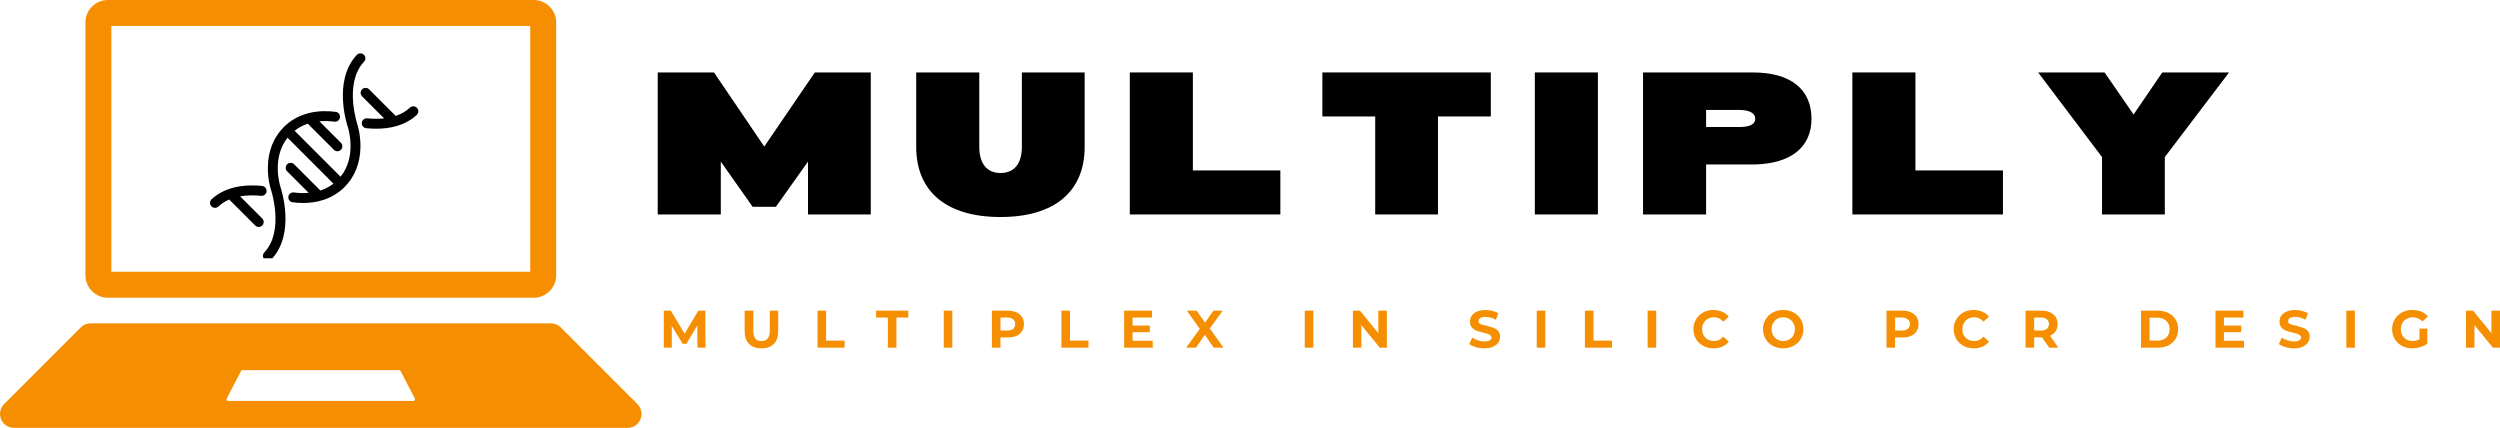
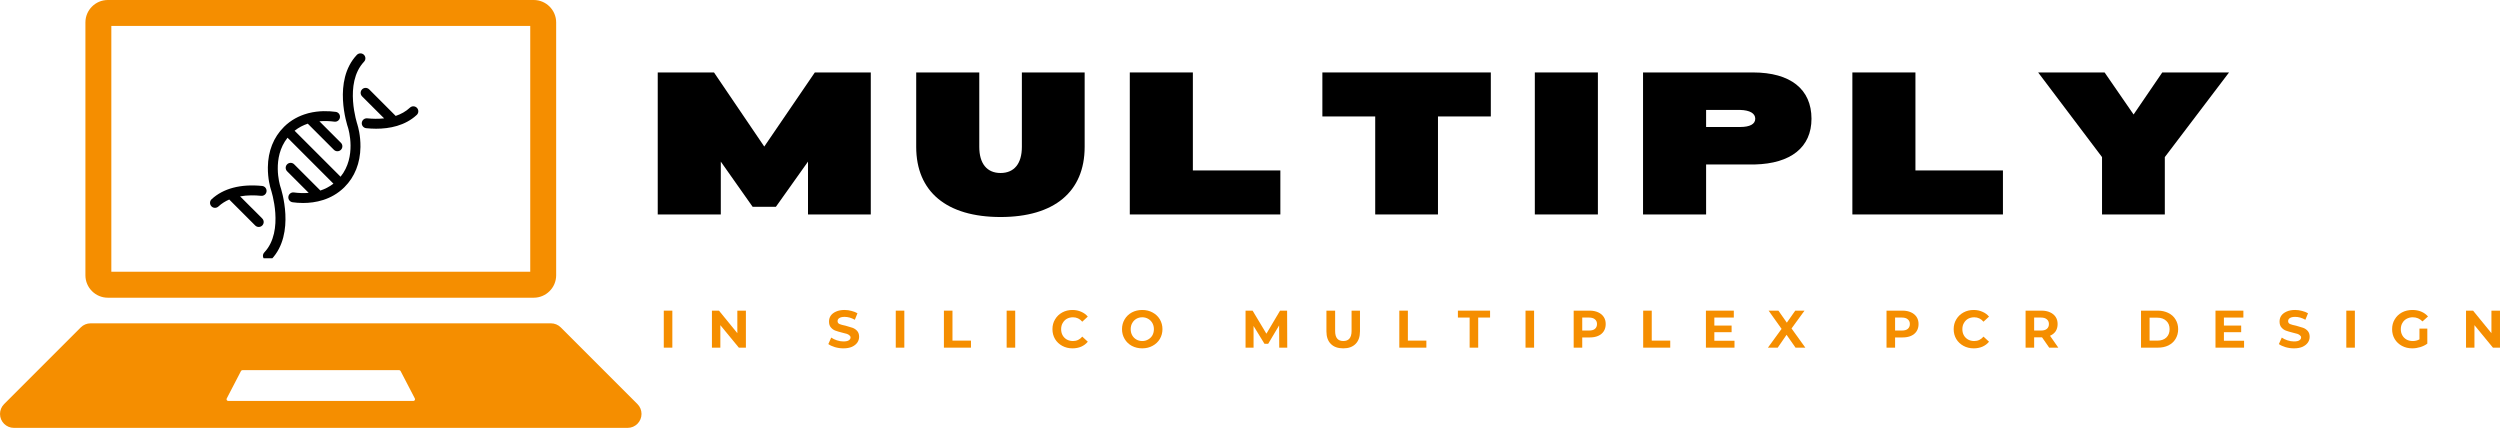
<svg xmlns="http://www.w3.org/2000/svg" width="377.219" zoomAndPan="magnify" viewBox="0 0 282.914 48.422" height="64.562" preserveAspectRatio="xMidYMid" version="1.0" id="svg124">
  <defs id="defs5">
-     <clipPath id="c89c80bd7d">
+     <clipPath id="f4d5a15712">
      <path d="m 41.973,186.664 h 72.598 v 11.977 H 41.973 Z m 0,0" clip-rule="nonzero" id="path1" />
    </clipPath>
-     <clipPath id="a32930632e">
+     <clipPath id="be00bd2067">
      <path d="m 51,150.203 h 54 V 184 H 51 Z m 0,0" clip-rule="nonzero" id="path2" />
    </clipPath>
-     <clipPath id="cd2d83b21b">
+     <clipPath id="5b0c4b5663">
      <path d="m 82,160 h 7.652 v 5 H 82 Z m 0,0" clip-rule="nonzero" id="path3" />
    </clipPath>
-     <clipPath id="b1b29c9195">
+     <clipPath id="4c7c57cb71">
      <path d="m 71,156.199 h 13 v 23.25 H 71 Z m 0,0" clip-rule="nonzero" id="path4" />
    </clipPath>
-     <clipPath id="c50e8c63f3">
+     <clipPath id="2cef3c2910">
      <path d="M 65.652,171 H 73 v 5 h -7.348 z m 0,0" clip-rule="nonzero" id="path5" />
    </clipPath>
  </defs>
-   <g clip-path="url(#c89c80bd7d)" id="g6" transform="translate(-41.97266,-150.2188)">
+   <g clip-path="url(#f4d5a15712)" id="g6" transform="translate(-41.97266,-150.2188)">
    <path fill="#f58e00" d="M 88.746,195.594 H 67.801 c -0.145,0 -0.238,-0.152 -0.172,-0.281 l 1.613,-3.105 c 0.031,-0.062 0.098,-0.102 0.168,-0.102 h 17.723 c 0.074,0 0.141,0.039 0.172,0.102 l 1.613,3.105 c 0.066,0.129 -0.027,0.281 -0.172,0.281 z m 25.363,0.352 -8.676,-8.676 c -0.297,-0.297 -0.695,-0.461 -1.117,-0.461 H 52.23 c -0.422,0 -0.824,0.164 -1.117,0.461 l -8.676,8.676 c -0.297,0.297 -0.465,0.699 -0.465,1.117 0,0.871 0.707,1.578 1.582,1.578 h 69.438 c 0.871,0 1.578,-0.707 1.578,-1.578 0,-0.418 -0.164,-0.82 -0.461,-1.117" fill-opacity="1" fill-rule="nonzero" id="path6" />
  </g>
-   <g clip-path="url(#a32930632e)" id="g7" transform="translate(-41.97266,-150.2188)">
+   <g clip-path="url(#be00bd2067)" id="g7" transform="translate(-41.97266,-150.2188)">
    <path fill="#f58e00" d="M 102.375,150.219 H 54.172 c -1.395,0 -2.535,1.141 -2.535,2.535 V 181.375 c 0,1.395 1.141,2.535 2.535,2.535 H 102.375 c 1.395,0 2.535,-1.141 2.535,-2.535 v -28.621 c 0,-1.395 -1.141,-2.535 -2.535,-2.535 z m -0.398,2.934 v 27.82 H 54.57 v -27.82 h 47.406" fill-opacity="1" fill-rule="nonzero" id="path7" />
  </g>
-   <g clip-path="url(#cd2d83b21b)" id="g8" transform="translate(-41.97266,-150.2188)">
+   <g clip-path="url(#5b0c4b5663)" id="g8" transform="translate(-41.97266,-150.2188)">
    <path fill="#000000" d="m 89.16,162.43 c -0.211,-0.227 -0.566,-0.242 -0.793,-0.031 -0.477,0.445 -1.031,0.742 -1.617,0.938 l -3.004,-3.008 c -0.223,-0.219 -0.578,-0.219 -0.797,0 -0.219,0.223 -0.219,0.574 0,0.797 l 2.492,2.488 c -0.676,0.074 -1.34,0.055 -1.914,-0.004 -0.309,-0.027 -0.582,0.195 -0.613,0.504 -0.031,0.309 0.195,0.582 0.504,0.613 0.348,0.035 0.723,0.059 1.113,0.059 1.516,0 3.277,-0.332 4.602,-1.562 0.227,-0.211 0.238,-0.566 0.027,-0.793" fill-opacity="1" fill-rule="nonzero" id="path8" />
  </g>
-   <g clip-path="url(#b1b29c9195)" id="g9" transform="translate(-41.97266,-150.2188)">
+   <g clip-path="url(#4c7c57cb71)" id="g9" transform="translate(-41.97266,-150.2188)">
    <path fill="#000000" d="m 82.422,164.324 c -0.016,-0.047 -1.562,-4.668 0.746,-7.121 0.215,-0.223 0.203,-0.578 -0.023,-0.793 -0.227,-0.211 -0.582,-0.199 -0.793,0.023 -2.75,2.918 -1.102,7.93 -0.992,8.246 0.051,0.176 0.984,3.277 -0.848,5.539 l -5.203,-5.203 c 0.473,-0.375 0.977,-0.629 1.492,-0.801 l 2.957,2.957 c 0.109,0.109 0.25,0.164 0.395,0.164 0.145,0 0.289,-0.055 0.398,-0.164 0.219,-0.219 0.219,-0.574 0,-0.793 l -2.434,-2.434 c 0.605,-0.055 1.188,-0.023 1.695,0.043 0.305,0.043 0.59,-0.172 0.629,-0.48 0.043,-0.309 -0.172,-0.59 -0.48,-0.629 -0.75,-0.102 -1.875,-0.156 -3.055,0.141 -0.059,0.008 -0.121,0.023 -0.18,0.051 -0.898,0.254 -1.82,0.715 -2.633,1.52 0,0.004 0,0.004 0,0.004 -1.164,1.156 -1.789,2.73 -1.809,4.555 -0.016,1.312 0.277,2.312 0.34,2.504 0,0.004 0,0.008 0.004,0.012 0.016,0.047 1.562,4.668 -0.746,7.121 -0.215,0.223 -0.203,0.578 0.023,0.793 0.109,0.102 0.246,0.152 0.383,0.152 0.152,0 0.301,-0.059 0.41,-0.176 2.75,-2.922 1.098,-7.938 0.992,-8.246 -0.055,-0.18 -0.977,-3.242 0.82,-5.504 l 5.195,5.199 c -0.469,0.359 -0.969,0.609 -1.477,0.777 l -2.969,-2.969 c -0.219,-0.219 -0.574,-0.219 -0.793,0 -0.219,0.219 -0.219,0.574 0,0.793 l 2.441,2.441 c -0.598,0.051 -1.172,0.019 -1.672,-0.047 -0.305,-0.043 -0.59,0.172 -0.629,0.48 -0.043,0.305 0.172,0.59 0.48,0.629 0.332,0.047 0.734,0.082 1.18,0.082 1.379,0 3.184,-0.336 4.637,-1.746 0.008,-0.008 0.012,-0.012 0.02,-0.019 0.004,0 0.004,-0.004 0.008,-0.008 0.008,-0.008 0.016,-0.016 0.023,-0.023 1.16,-1.152 1.785,-2.723 1.809,-4.547 0.016,-1.309 -0.277,-2.32 -0.34,-2.508 0,-0.008 -0.004,-0.012 -0.004,-0.016" fill-opacity="1" fill-rule="nonzero" id="path9" />
  </g>
-   <g clip-path="url(#c50e8c63f3)" id="g10" transform="translate(-41.97266,-150.2188)">
+   <g clip-path="url(#2cef3c2910)" id="g10" transform="translate(-41.97266,-150.2188)">
    <path fill="#000000" d="m 71.648,174.945 -2.504,-2.504 c 0.832,-0.148 1.672,-0.133 2.379,-0.062 0.309,0.031 0.582,-0.195 0.613,-0.504 0.031,-0.309 -0.195,-0.582 -0.504,-0.613 -2.418,-0.242 -4.395,0.277 -5.715,1.504 -0.227,0.211 -0.238,0.566 -0.027,0.793 0.109,0.121 0.258,0.18 0.41,0.18 0.137,0 0.273,-0.051 0.383,-0.148 0.371,-0.344 0.789,-0.602 1.23,-0.793 l 2.941,2.941 c 0.109,0.109 0.254,0.164 0.395,0.164 0.145,0 0.289,-0.055 0.398,-0.164 0.219,-0.219 0.219,-0.574 0,-0.793" fill-opacity="1" fill-rule="nonzero" id="path10" />
  </g>
  <g fill="#000000" fill-opacity="1" id="g13" transform="translate(-41.97266,-150.2188)">
    <g transform="translate(115.089,174.4876)" id="g12">
      <g id="g11">
        <path d="M 25.426,0 V -16.07 H 19.094 l -5.723,8.387 -5.688,-8.387 H 1.316 V 0 h 7.137 v -5.98 l 3.602,5.113 H 14.688 l 3.633,-5.113 V 0 Z m 0,0" id="path11" />
      </g>
    </g>
  </g>
  <g fill="#000000" fill-opacity="1" id="g16" transform="translate(-41.97266,-150.2188)">
    <g transform="translate(144.339,174.4876)" id="g15">
      <g id="g14">
        <path d="m 1.316,-16.07 v 8.422 c 0,5.078 3.441,7.938 9.547,7.938 6.074,0 9.516,-2.859 9.516,-7.938 v -8.422 h -7.105 v 8.422 c 0,1.895 -0.867,2.957 -2.41,2.957 -1.543,0 -2.41,-1.062 -2.41,-2.957 v -8.422 z m 0,0" id="path13" />
      </g>
    </g>
  </g>
  <g fill="#000000" fill-opacity="1" id="g19" transform="translate(-41.97266,-150.2188)">
    <g transform="translate(168.5105,174.4876)" id="g18">
      <g id="g17">
        <path d="M 18.355,-4.98 H 8.453 V -16.07 H 1.316 V 0 h 17.039 z m 0,0" id="path16" />
      </g>
    </g>
  </g>
  <g fill="#000000" fill-opacity="1" id="g22" transform="translate(-41.97266,-150.2188)">
    <g transform="translate(190.4319,174.4876)" id="g21">
      <g id="g20">
        <path d="m 20.25,-11.09 v -4.98 H 1.188 v 4.98 H 7.168 V 0 h 7.102 v -11.09 z m 0,0" id="path19" />
      </g>
    </g>
  </g>
  <g fill="#000000" fill-opacity="1" id="g25" transform="translate(-41.97266,-150.2188)">
    <g transform="translate(214.3462,174.4876)" id="g24">
      <g id="g23">
        <path d="M 8.453,-16.07 H 1.316 V 0 h 7.137 z m 0,0" id="path22" />
      </g>
    </g>
  </g>
  <g fill="#000000" fill-opacity="1" id="g28" transform="translate(-41.97266,-150.2188)">
    <g transform="translate(226.5927,174.4876)" id="g27">
      <g id="g26">
        <path d="M 13.758,-16.07 H 1.316 V 0 h 7.137 v -5.656 h 5.496 c 4.113,-0.098 6.43,-1.961 6.43,-5.176 0,-3.344 -2.379,-5.238 -6.621,-5.238 z M 12.312,-9.898 H 8.453 v -1.93 H 12.312 c 1.09,0.031 1.703,0.387 1.703,0.996 0,0.609 -0.613,0.934 -1.703,0.934 z m 0,0" id="path25" />
      </g>
    </g>
  </g>
  <g fill="#000000" fill-opacity="1" id="g31" transform="translate(-41.97266,-150.2188)">
    <g transform="translate(250.282,174.4876)" id="g30">
      <g id="g29">
        <path d="M 18.355,-4.98 H 8.453 V -16.07 H 1.316 V 0 h 17.039 z m 0,0" id="path28" />
      </g>
    </g>
  </g>
  <g fill="#000000" fill-opacity="1" id="g34" transform="translate(-41.97266,-150.2188)">
    <g transform="translate(272.2034,174.4876)" id="g33">
      <g id="g32">
        <path d="M 22.02,-16.07 H 14.465 L 11.219,-11.312 7.938,-16.07 H 0.418 l 7.23,9.578 V 0 h 7.105 v -6.492 z m 0,0" id="path31" />
      </g>
    </g>
  </g>
  <g fill="#f58e00" fill-opacity="1" id="g37" transform="translate(-41.97266,-150.2188)">
    <g transform="translate(116.589,189.562)" id="g36">
      <g id="g35">
-         <path d="M 4.312,0 4.297,-2.516 3.062,-0.438 H 2.641 L 1.406,-2.453 V 0 H 0.5 v -4.188 h 0.797 l 1.562,2.609 L 4.406,-4.188 H 5.203 L 5.219,0 Z m 0,0" id="path34" />
+         <path d="M 0.5,-4.188 H 1.469 V 0 H 0.5 Z m 0,0" id="path34" />
      </g>
    </g>
  </g>
  <g fill="#f58e00" fill-opacity="1" id="g40" transform="translate(-41.97266,-150.2188)">
-     <g transform="translate(125.7884,189.562)" id="g39">
+     <g transform="translate(122.0381,189.562)" id="g39">
      <g id="g38">
-         <path d="m 2.359,0.078 c -0.605,0 -1.074,-0.164 -1.406,-0.5 -0.336,-0.332 -0.5,-0.805 -0.5,-1.422 V -4.188 H 1.438 v 2.312 c 0,0.75 0.305,1.125 0.922,1.125 0.301,0 0.531,-0.086 0.688,-0.266 0.164,-0.188 0.25,-0.473 0.25,-0.859 V -4.188 H 4.25 v 2.344 c 0,0.617 -0.168,1.09 -0.5,1.422 -0.336,0.336 -0.797,0.5 -1.391,0.5 z m 0,0" id="path37" />
-       </g>
-     </g>
-   </g>
-   <g fill="#f58e00" fill-opacity="1" id="g43" transform="translate(-41.97266,-150.2188)">
-     <g transform="translate(133.989,189.562)" id="g42">
-       <g id="g41">
-         <path d="m 0.5,-4.188 h 0.969 v 3.391 H 3.562 V 0 H 0.5 Z m 0,0" id="path40" />
+         <path d="M 4.344,-4.188 V 0 H 3.547 L 1.453,-2.547 V 0 H 0.5 V -4.188 H 1.297 L 3.375,-1.641 V -4.188 Z m 0,0" id="path37" />
      </g>
    </g>
  </g>
  <g fill="#f58e00" fill-opacity="1" id="g46" transform="translate(-41.97266,-150.2188)">
-     <g transform="translate(141.0889,189.562)" id="g45">
+     <g transform="translate(135.5381,189.562)" id="g45">
      <g id="g44">
-         <path d="M 1.359,-3.406 H 0.031 V -4.188 h 3.641 v 0.781 H 2.328 V 0 h -0.969 z m 0,0" id="path43" />
+         <path d="M 1.875,0.078 C 1.539,0.078 1.219,0.031 0.906,-0.062 0.602,-0.156 0.359,-0.27 0.172,-0.406 L 0.5,-1.141 c 0.176,0.125 0.391,0.23 0.641,0.312 0.25,0.086 0.492,0.125 0.734,0.125 0.281,0 0.484,-0.039 0.609,-0.125 C 2.617,-0.91 2.688,-1.02 2.688,-1.156 2.688,-1.25 2.645,-1.328 2.562,-1.391 2.488,-1.461 2.391,-1.52 2.266,-1.562 2.148,-1.602 1.988,-1.645 1.781,-1.688 1.457,-1.77 1.191,-1.848 0.984,-1.922 0.785,-1.992 0.613,-2.113 0.469,-2.281 0.32,-2.445 0.25,-2.672 0.25,-2.953 c 0,-0.25 0.062,-0.469 0.188,-0.656 0.133,-0.195 0.332,-0.352 0.594,-0.469 0.27,-0.125 0.598,-0.188 0.984,-0.188 0.27,0 0.531,0.039 0.781,0.109 0.258,0.062 0.484,0.152 0.672,0.266 L 3.172,-3.156 C 2.785,-3.375 2.398,-3.484 2.016,-3.484 c -0.273,0 -0.477,0.047 -0.609,0.141 -0.125,0.086 -0.188,0.199 -0.188,0.344 0,0.148 0.07,0.258 0.219,0.328 0.145,0.062 0.375,0.125 0.688,0.188 0.32,0.086 0.582,0.164 0.781,0.234 0.207,0.074 0.383,0.195 0.531,0.359 0.145,0.168 0.219,0.387 0.219,0.656 0,0.242 -0.07,0.461 -0.203,0.656 C 3.316,-0.379 3.113,-0.219 2.844,-0.094 2.582,0.02 2.258,0.078 1.875,0.078 Z m 0,0" id="path43" />
      </g>
    </g>
  </g>
  <g fill="#f58e00" fill-opacity="1" id="g49" transform="translate(-41.97266,-150.2188)">
-     <g transform="translate(148.2726,189.562)" id="g48">
+     <g transform="translate(142.8415,189.562)" id="g48">
      <g id="g47">
        <path d="M 0.5,-4.188 H 1.469 V 0 H 0.5 Z m 0,0" id="path46" />
      </g>
    </g>
  </g>
  <g fill="#f58e00" fill-opacity="1" id="g52" transform="translate(-41.97266,-150.2188)">
-     <g transform="translate(153.7217,189.562)" id="g51">
+     <g transform="translate(148.2905,189.562)" id="g51">
      <g id="g50">
-         <path d="m 2.312,-4.188 c 0.363,0 0.68,0.062 0.953,0.188 0.281,0.125 0.492,0.305 0.641,0.531 0.145,0.219 0.219,0.484 0.219,0.797 0,0.312 -0.074,0.586 -0.219,0.812 -0.148,0.23 -0.359,0.406 -0.641,0.531 C 2.992,-1.211 2.676,-1.156 2.312,-1.156 H 1.469 V 0 H 0.5 v -4.188 z m -0.062,2.25 c 0.289,0 0.508,-0.062 0.656,-0.188 0.156,-0.133 0.234,-0.316 0.234,-0.547 0,-0.227 -0.078,-0.406 -0.234,-0.531 C 2.758,-3.336 2.539,-3.406 2.25,-3.406 H 1.469 v 1.469 z m 0,0" id="path49" />
+         <path d="m 0.5,-4.188 h 0.969 v 3.391 H 3.562 V 0 H 0.5 Z m 0,0" id="path49" />
      </g>
    </g>
  </g>
  <g fill="#f58e00" fill-opacity="1" id="g55" transform="translate(-41.97266,-150.2188)">
-     <g transform="translate(161.5872,189.562)" id="g54">
+     <g transform="translate(155.3904,189.562)" id="g54">
      <g id="g53">
-         <path d="m 0.5,-4.188 h 0.969 v 3.391 H 3.562 V 0 H 0.5 Z m 0,0" id="path52" />
+         <path d="M 0.5,-4.188 H 1.469 V 0 H 0.5 Z m 0,0" id="path52" />
      </g>
    </g>
  </g>
  <g fill="#f58e00" fill-opacity="1" id="g58" transform="translate(-41.97266,-150.2188)">
-     <g transform="translate(168.6872,189.562)" id="g57">
+     <g transform="translate(160.8395,189.562)" id="g57">
      <g id="g56">
-         <path d="M 3.734,-0.781 V 0 H 0.5 v -4.188 h 3.156 v 0.781 H 1.453 V -2.5 H 3.406 v 0.75 H 1.453 v 0.969 z m 0,0" id="path55" />
+         <path d="m 2.5,0.078 c -0.43,0 -0.812,-0.094 -1.156,-0.281 C 1,-0.391 0.727,-0.645 0.531,-0.969 0.332,-1.301 0.234,-1.676 0.234,-2.094 c 0,-0.414 0.098,-0.785 0.297,-1.109 0.195,-0.332 0.469,-0.594 0.812,-0.781 0.344,-0.188 0.727,-0.281 1.156,-0.281 0.363,0 0.691,0.07 0.984,0.203 0.301,0.125 0.551,0.309 0.75,0.547 l -0.625,0.578 c -0.281,-0.332 -0.633,-0.5 -1.047,-0.5 -0.262,0 -0.496,0.059 -0.703,0.172 -0.199,0.117 -0.355,0.277 -0.469,0.484 -0.117,0.199 -0.172,0.43 -0.172,0.688 0,0.262 0.055,0.496 0.172,0.703 0.113,0.199 0.27,0.355 0.469,0.469 C 2.066,-0.805 2.301,-0.75 2.562,-0.75 c 0.414,0 0.766,-0.164 1.047,-0.5 l 0.625,0.578 c -0.199,0.242 -0.449,0.43 -0.75,0.562 -0.293,0.125 -0.621,0.188 -0.984,0.188 z m 0,0" id="path55" />
      </g>
    </g>
  </g>
  <g fill="#f58e00" fill-opacity="1" id="g61" transform="translate(-41.97266,-150.2188)">
-     <g transform="translate(176.1878,189.562)" id="g60">
+     <g transform="translate(168.7111,189.562)" id="g60">
      <g id="g59">
-         <path d="M 3.141,0 2.125,-1.453 1.125,0 H 0.016 L 1.562,-2.125 0.094,-4.188 H 1.203 L 2.156,-2.828 3.109,-4.188 H 4.156 L 2.688,-2.172 4.25,0 Z m 0,0" id="path58" />
+         <path d="m 2.531,0.078 c -0.438,0 -0.836,-0.094 -1.188,-0.281 C 1,-0.391 0.727,-0.648 0.531,-0.984 0.332,-1.316 0.234,-1.688 0.234,-2.094 0.234,-2.5 0.332,-2.867 0.531,-3.203 0.727,-3.535 1,-3.797 1.344,-3.984 c 0.352,-0.188 0.75,-0.281 1.188,-0.281 0.426,0 0.812,0.094 1.156,0.281 0.352,0.188 0.629,0.449 0.828,0.781 C 4.711,-2.867 4.812,-2.5 4.812,-2.094 c 0,0.406 -0.102,0.777 -0.297,1.109 -0.199,0.336 -0.477,0.594 -0.828,0.781 -0.344,0.188 -0.73,0.281 -1.156,0.281 z m 0,-0.828 c 0.238,0 0.457,-0.055 0.656,-0.172 0.207,-0.113 0.367,-0.27 0.484,-0.469 0.113,-0.207 0.172,-0.441 0.172,-0.703 0,-0.258 -0.059,-0.488 -0.172,-0.688 C 3.555,-2.988 3.395,-3.148 3.188,-3.266 2.988,-3.379 2.77,-3.438 2.531,-3.438 c -0.25,0 -0.477,0.059 -0.672,0.172 -0.199,0.117 -0.355,0.277 -0.469,0.484 -0.117,0.199 -0.172,0.43 -0.172,0.688 0,0.262 0.055,0.496 0.172,0.703 0.113,0.199 0.27,0.355 0.469,0.469 C 2.055,-0.805 2.281,-0.75 2.531,-0.75 Z m 0,0" id="path58" />
      </g>
    </g>
  </g>
  <g fill="#f58e00" fill-opacity="1" id="g67" transform="translate(-41.97266,-150.2188)">
-     <g transform="translate(189.1256,189.562)" id="g66">
+     <g transform="translate(182.4264,189.562)" id="g66">
      <g id="g65">
-         <path d="M 0.5,-4.188 H 1.469 V 0 H 0.5 Z m 0,0" id="path64" />
+         <path d="M 4.312,0 4.297,-2.516 3.062,-0.438 H 2.641 L 1.406,-2.453 V 0 H 0.5 v -4.188 h 0.797 l 1.562,2.609 L 4.406,-4.188 H 5.203 L 5.219,0 Z m 0,0" id="path64" />
      </g>
    </g>
  </g>
  <g fill="#f58e00" fill-opacity="1" id="g70" transform="translate(-41.97266,-150.2188)">
-     <g transform="translate(194.5747,189.562)" id="g69">
+     <g transform="translate(191.6259,189.562)" id="g69">
      <g id="g68">
-         <path d="M 4.344,-4.188 V 0 H 3.547 L 1.453,-2.547 V 0 H 0.5 V -4.188 H 1.297 L 3.375,-1.641 V -4.188 Z m 0,0" id="path67" />
+         <path d="m 2.359,0.078 c -0.605,0 -1.074,-0.164 -1.406,-0.5 -0.336,-0.332 -0.5,-0.805 -0.5,-1.422 V -4.188 H 1.438 v 2.312 c 0,0.75 0.305,1.125 0.922,1.125 0.301,0 0.531,-0.086 0.688,-0.266 0.164,-0.188 0.25,-0.473 0.25,-0.859 V -4.188 H 4.25 v 2.344 c 0,0.617 -0.168,1.09 -0.5,1.422 -0.336,0.336 -0.797,0.5 -1.391,0.5 z m 0,0" id="path67" />
+       </g>
+     </g>
+   </g>
+   <g fill="#f58e00" fill-opacity="1" id="g73" transform="translate(-41.97266,-150.2188)">
+     <g transform="translate(199.8264,189.562)" id="g72">
+       <g id="g71">
+         <path d="m 0.5,-4.188 h 0.969 v 3.391 H 3.562 V 0 H 0.5 Z m 0,0" id="path70" />
      </g>
    </g>
  </g>
  <g fill="#f58e00" fill-opacity="1" id="g76" transform="translate(-41.97266,-150.2188)">
-     <g transform="translate(208.0747,189.562)" id="g75">
+     <g transform="translate(206.9263,189.562)" id="g75">
      <g id="g74">
-         <path d="M 1.875,0.078 C 1.539,0.078 1.219,0.031 0.906,-0.062 0.602,-0.156 0.359,-0.27 0.172,-0.406 L 0.5,-1.141 c 0.176,0.125 0.391,0.23 0.641,0.312 0.25,0.086 0.492,0.125 0.734,0.125 0.281,0 0.484,-0.039 0.609,-0.125 C 2.617,-0.91 2.688,-1.02 2.688,-1.156 2.688,-1.25 2.645,-1.328 2.562,-1.391 2.488,-1.461 2.391,-1.52 2.266,-1.562 2.148,-1.602 1.988,-1.645 1.781,-1.688 1.457,-1.77 1.191,-1.848 0.984,-1.922 0.785,-1.992 0.613,-2.113 0.469,-2.281 0.32,-2.445 0.25,-2.672 0.25,-2.953 c 0,-0.25 0.062,-0.469 0.188,-0.656 0.133,-0.195 0.332,-0.352 0.594,-0.469 0.27,-0.125 0.598,-0.188 0.984,-0.188 0.27,0 0.531,0.039 0.781,0.109 0.258,0.062 0.484,0.152 0.672,0.266 L 3.172,-3.156 C 2.785,-3.375 2.398,-3.484 2.016,-3.484 c -0.273,0 -0.477,0.047 -0.609,0.141 -0.125,0.086 -0.188,0.199 -0.188,0.344 0,0.148 0.07,0.258 0.219,0.328 0.145,0.062 0.375,0.125 0.688,0.188 0.32,0.086 0.582,0.164 0.781,0.234 0.207,0.074 0.383,0.195 0.531,0.359 0.145,0.168 0.219,0.387 0.219,0.656 0,0.242 -0.07,0.461 -0.203,0.656 C 3.316,-0.379 3.113,-0.219 2.844,-0.094 2.582,0.02 2.258,0.078 1.875,0.078 Z m 0,0" id="path73" />
+         <path d="M 1.359,-3.406 H 0.031 V -4.188 h 3.641 v 0.781 H 2.328 V 0 h -0.969 z m 0,0" id="path73" />
      </g>
    </g>
  </g>
  <g fill="#f58e00" fill-opacity="1" id="g79" transform="translate(-41.97266,-150.2188)">
-     <g transform="translate(215.3781,189.562)" id="g78">
+     <g transform="translate(214.11,189.562)" id="g78">
      <g id="g77">
        <path d="M 0.5,-4.188 H 1.469 V 0 H 0.5 Z m 0,0" id="path76" />
      </g>
    </g>
  </g>
  <g fill="#f58e00" fill-opacity="1" id="g82" transform="translate(-41.97266,-150.2188)">
-     <g transform="translate(220.8271,189.562)" id="g81">
+     <g transform="translate(219.5591,189.562)" id="g81">
      <g id="g80">
-         <path d="m 0.5,-4.188 h 0.969 v 3.391 H 3.562 V 0 H 0.5 Z m 0,0" id="path79" />
+         <path d="m 2.312,-4.188 c 0.363,0 0.68,0.062 0.953,0.188 0.281,0.125 0.492,0.305 0.641,0.531 0.145,0.219 0.219,0.484 0.219,0.797 0,0.312 -0.074,0.586 -0.219,0.812 -0.148,0.23 -0.359,0.406 -0.641,0.531 C 2.992,-1.211 2.676,-1.156 2.312,-1.156 H 1.469 V 0 H 0.5 v -4.188 z m -0.062,2.25 c 0.289,0 0.508,-0.062 0.656,-0.188 0.156,-0.133 0.234,-0.316 0.234,-0.547 0,-0.227 -0.078,-0.406 -0.234,-0.531 C 2.758,-3.336 2.539,-3.406 2.25,-3.406 H 1.469 v 1.469 z m 0,0" id="path79" />
      </g>
    </g>
  </g>
  <g fill="#f58e00" fill-opacity="1" id="g85" transform="translate(-41.97266,-150.2188)">
-     <g transform="translate(227.9271,189.562)" id="g84">
+     <g transform="translate(227.4246,189.562)" id="g84">
      <g id="g83">
-         <path d="M 0.5,-4.188 H 1.469 V 0 H 0.5 Z m 0,0" id="path82" />
+         <path d="m 0.5,-4.188 h 0.969 v 3.391 H 3.562 V 0 H 0.5 Z m 0,0" id="path82" />
      </g>
    </g>
  </g>
  <g fill="#f58e00" fill-opacity="1" id="g88" transform="translate(-41.97266,-150.2188)">
-     <g transform="translate(233.3761,189.562)" id="g87">
+     <g transform="translate(234.5246,189.562)" id="g87">
      <g id="g86">
-         <path d="m 2.5,0.078 c -0.43,0 -0.812,-0.094 -1.156,-0.281 C 1,-0.391 0.727,-0.645 0.531,-0.969 0.332,-1.301 0.234,-1.676 0.234,-2.094 c 0,-0.414 0.098,-0.785 0.297,-1.109 0.195,-0.332 0.469,-0.594 0.812,-0.781 0.344,-0.188 0.727,-0.281 1.156,-0.281 0.363,0 0.691,0.07 0.984,0.203 0.301,0.125 0.551,0.309 0.75,0.547 l -0.625,0.578 c -0.281,-0.332 -0.633,-0.5 -1.047,-0.5 -0.262,0 -0.496,0.059 -0.703,0.172 -0.199,0.117 -0.355,0.277 -0.469,0.484 -0.117,0.199 -0.172,0.43 -0.172,0.688 0,0.262 0.055,0.496 0.172,0.703 0.113,0.199 0.27,0.355 0.469,0.469 C 2.066,-0.805 2.301,-0.75 2.562,-0.75 c 0.414,0 0.766,-0.164 1.047,-0.5 l 0.625,0.578 c -0.199,0.242 -0.449,0.43 -0.75,0.562 -0.293,0.125 -0.621,0.188 -0.984,0.188 z m 0,0" id="path85" />
+         <path d="M 3.734,-0.781 V 0 H 0.5 v -4.188 h 3.156 v 0.781 H 1.453 V -2.5 H 3.406 v 0.75 H 1.453 v 0.969 z m 0,0" id="path85" />
      </g>
    </g>
  </g>
  <g fill="#f58e00" fill-opacity="1" id="g91" transform="translate(-41.97266,-150.2188)">
-     <g transform="translate(241.2477,189.562)" id="g90">
+     <g transform="translate(242.0253,189.562)" id="g90">
      <g id="g89">
-         <path d="m 2.531,0.078 c -0.438,0 -0.836,-0.094 -1.188,-0.281 C 1,-0.391 0.727,-0.648 0.531,-0.984 0.332,-1.316 0.234,-1.688 0.234,-2.094 0.234,-2.5 0.332,-2.867 0.531,-3.203 0.727,-3.535 1,-3.797 1.344,-3.984 c 0.352,-0.188 0.75,-0.281 1.188,-0.281 0.426,0 0.812,0.094 1.156,0.281 0.352,0.188 0.629,0.449 0.828,0.781 C 4.711,-2.867 4.812,-2.5 4.812,-2.094 c 0,0.406 -0.102,0.777 -0.297,1.109 -0.199,0.336 -0.477,0.594 -0.828,0.781 -0.344,0.188 -0.73,0.281 -1.156,0.281 z m 0,-0.828 c 0.238,0 0.457,-0.055 0.656,-0.172 0.207,-0.113 0.367,-0.27 0.484,-0.469 0.113,-0.207 0.172,-0.441 0.172,-0.703 0,-0.258 -0.059,-0.488 -0.172,-0.688 C 3.555,-2.988 3.395,-3.148 3.188,-3.266 2.988,-3.379 2.77,-3.438 2.531,-3.438 c -0.25,0 -0.477,0.059 -0.672,0.172 -0.199,0.117 -0.355,0.277 -0.469,0.484 -0.117,0.199 -0.172,0.43 -0.172,0.688 0,0.262 0.055,0.496 0.172,0.703 0.113,0.199 0.27,0.355 0.469,0.469 C 2.055,-0.805 2.281,-0.75 2.531,-0.75 Z m 0,0" id="path88" />
+         <path d="M 3.141,0 2.125,-1.453 1.125,0 H 0.016 L 1.562,-2.125 0.094,-4.188 H 1.203 L 2.156,-2.828 3.109,-4.188 H 4.156 L 2.688,-2.172 4.25,0 Z m 0,0" id="path88" />
      </g>
    </g>
  </g>
  <g fill="#f58e00" fill-opacity="1" id="g97" transform="translate(-41.97266,-150.2188)">
    <g transform="translate(254.9631,189.562)" id="g96">
      <g id="g95">
        <path d="m 2.312,-4.188 c 0.363,0 0.68,0.062 0.953,0.188 0.281,0.125 0.492,0.305 0.641,0.531 0.145,0.219 0.219,0.484 0.219,0.797 0,0.312 -0.074,0.586 -0.219,0.812 -0.148,0.23 -0.359,0.406 -0.641,0.531 C 2.992,-1.211 2.676,-1.156 2.312,-1.156 H 1.469 V 0 H 0.5 v -4.188 z m -0.062,2.25 c 0.289,0 0.508,-0.062 0.656,-0.188 0.156,-0.133 0.234,-0.316 0.234,-0.547 0,-0.227 -0.078,-0.406 -0.234,-0.531 C 2.758,-3.336 2.539,-3.406 2.25,-3.406 H 1.469 v 1.469 z m 0,0" id="path94" />
      </g>
    </g>
  </g>
  <g fill="#f58e00" fill-opacity="1" id="g100" transform="translate(-41.97266,-150.2188)">
    <g transform="translate(262.8286,189.562)" id="g99">
      <g id="g98">
        <path d="m 2.5,0.078 c -0.43,0 -0.812,-0.094 -1.156,-0.281 C 1,-0.391 0.727,-0.645 0.531,-0.969 0.332,-1.301 0.234,-1.676 0.234,-2.094 c 0,-0.414 0.098,-0.785 0.297,-1.109 0.195,-0.332 0.469,-0.594 0.812,-0.781 0.344,-0.188 0.727,-0.281 1.156,-0.281 0.363,0 0.691,0.07 0.984,0.203 0.301,0.125 0.551,0.309 0.75,0.547 l -0.625,0.578 c -0.281,-0.332 -0.633,-0.5 -1.047,-0.5 -0.262,0 -0.496,0.059 -0.703,0.172 -0.199,0.117 -0.355,0.277 -0.469,0.484 -0.117,0.199 -0.172,0.43 -0.172,0.688 0,0.262 0.055,0.496 0.172,0.703 0.113,0.199 0.27,0.355 0.469,0.469 C 2.066,-0.805 2.301,-0.75 2.562,-0.75 c 0.414,0 0.766,-0.164 1.047,-0.5 l 0.625,0.578 c -0.199,0.242 -0.449,0.43 -0.75,0.562 -0.293,0.125 -0.621,0.188 -0.984,0.188 z m 0,0" id="path97" />
      </g>
    </g>
  </g>
  <g fill="#f58e00" fill-opacity="1" id="g103" transform="translate(-41.97266,-150.2188)">
    <g transform="translate(270.7002,189.562)" id="g102">
      <g id="g101">
        <path d="m 3.172,0 -0.812,-1.172 H 1.469 V 0 H 0.5 v -4.188 h 1.812 c 0.363,0 0.68,0.062 0.953,0.188 0.281,0.125 0.492,0.305 0.641,0.531 0.145,0.219 0.219,0.484 0.219,0.797 0,0.312 -0.074,0.586 -0.219,0.812 -0.148,0.219 -0.359,0.391 -0.641,0.516 L 4.203,0 Z m -0.031,-2.672 c 0,-0.227 -0.078,-0.406 -0.234,-0.531 C 2.758,-3.336 2.539,-3.406 2.25,-3.406 H 1.469 V -1.938 H 2.25 C 2.539,-1.938 2.758,-2 2.906,-2.125 3.062,-2.258 3.141,-2.441 3.141,-2.672 Z m 0,0" id="path100" />
      </g>
    </g>
  </g>
  <g fill="#f58e00" fill-opacity="1" id="g109" transform="translate(-41.97266,-150.2188)">
    <g transform="translate(283.7636,189.562)" id="g108">
      <g id="g107">
        <path d="m 0.5,-4.188 h 1.906 c 0.445,0 0.844,0.09 1.188,0.266 0.352,0.168 0.625,0.414 0.812,0.734 0.195,0.312 0.297,0.68 0.297,1.094 0,0.418 -0.102,0.789 -0.297,1.109 C 4.219,-0.672 3.945,-0.426 3.594,-0.25 3.25,-0.082 2.852,0 2.406,0 H 0.5 Z m 1.859,3.391 c 0.414,0 0.75,-0.113 1,-0.344 0.25,-0.238 0.375,-0.555 0.375,-0.953 0,-0.395 -0.125,-0.707 -0.375,-0.938 -0.25,-0.238 -0.586,-0.359 -1,-0.359 H 1.469 v 2.594 z m 0,0" id="path106" />
      </g>
    </g>
  </g>
  <g fill="#f58e00" fill-opacity="1" id="g112" transform="translate(-41.97266,-150.2188)">
    <g transform="translate(292.1914,189.562)" id="g111">
      <g id="g110">
        <path d="M 3.734,-0.781 V 0 H 0.5 v -4.188 h 3.156 v 0.781 H 1.453 V -2.5 H 3.406 v 0.75 H 1.453 v 0.969 z m 0,0" id="path109" />
      </g>
    </g>
  </g>
  <g fill="#f58e00" fill-opacity="1" id="g115" transform="translate(-41.97266,-150.2188)">
    <g transform="translate(299.6921,189.562)" id="g114">
      <g id="g113">
        <path d="M 1.875,0.078 C 1.539,0.078 1.219,0.031 0.906,-0.062 0.602,-0.156 0.359,-0.27 0.172,-0.406 L 0.5,-1.141 c 0.176,0.125 0.391,0.23 0.641,0.312 0.25,0.086 0.492,0.125 0.734,0.125 0.281,0 0.484,-0.039 0.609,-0.125 C 2.617,-0.91 2.688,-1.02 2.688,-1.156 2.688,-1.25 2.645,-1.328 2.562,-1.391 2.488,-1.461 2.391,-1.52 2.266,-1.562 2.148,-1.602 1.988,-1.645 1.781,-1.688 1.457,-1.77 1.191,-1.848 0.984,-1.922 0.785,-1.992 0.613,-2.113 0.469,-2.281 0.32,-2.445 0.25,-2.672 0.25,-2.953 c 0,-0.25 0.062,-0.469 0.188,-0.656 0.133,-0.195 0.332,-0.352 0.594,-0.469 0.27,-0.125 0.598,-0.188 0.984,-0.188 0.27,0 0.531,0.039 0.781,0.109 0.258,0.062 0.484,0.152 0.672,0.266 L 3.172,-3.156 C 2.785,-3.375 2.398,-3.484 2.016,-3.484 c -0.273,0 -0.477,0.047 -0.609,0.141 -0.125,0.086 -0.188,0.199 -0.188,0.344 0,0.148 0.07,0.258 0.219,0.328 0.145,0.062 0.375,0.125 0.688,0.188 0.32,0.086 0.582,0.164 0.781,0.234 0.207,0.074 0.383,0.195 0.531,0.359 0.145,0.168 0.219,0.387 0.219,0.656 0,0.242 -0.07,0.461 -0.203,0.656 C 3.316,-0.379 3.113,-0.219 2.844,-0.094 2.582,0.02 2.258,0.078 1.875,0.078 Z m 0,0" id="path112" />
      </g>
    </g>
  </g>
  <g fill="#f58e00" fill-opacity="1" id="g118" transform="translate(-41.97266,-150.2188)">
    <g transform="translate(306.9954,189.562)" id="g117">
      <g id="g116">
        <path d="M 0.5,-4.188 H 1.469 V 0 H 0.5 Z m 0,0" id="path115" />
      </g>
    </g>
  </g>
  <g fill="#f58e00" fill-opacity="1" id="g121" transform="translate(-41.97266,-150.2188)">
    <g transform="translate(312.4444,189.562)" id="g120">
      <g id="g119">
        <path d="M 3.328,-2.156 H 4.219 v 1.703 C 3.988,-0.285 3.723,-0.156 3.422,-0.062 3.117,0.031 2.816,0.078 2.516,0.078 c -0.438,0 -0.828,-0.094 -1.172,-0.281 C 1,-0.391 0.727,-0.645 0.531,-0.969 0.332,-1.301 0.234,-1.676 0.234,-2.094 c 0,-0.414 0.098,-0.785 0.297,-1.109 0.195,-0.332 0.469,-0.594 0.812,-0.781 0.352,-0.188 0.75,-0.281 1.188,-0.281 0.375,0 0.707,0.062 1,0.188 0.301,0.125 0.555,0.309 0.766,0.547 l -0.625,0.562 C 3.367,-3.281 3.004,-3.438 2.578,-3.438 c -0.262,0 -0.496,0.059 -0.703,0.172 -0.211,0.117 -0.371,0.277 -0.484,0.484 -0.117,0.199 -0.172,0.43 -0.172,0.688 0,0.262 0.055,0.496 0.172,0.703 0.113,0.199 0.27,0.355 0.469,0.469 0.207,0.117 0.445,0.172 0.719,0.172 0.27,0 0.52,-0.062 0.75,-0.188 z m 0,0" id="path118" />
      </g>
    </g>
  </g>
  <g fill="#f58e00" fill-opacity="1" id="g124" transform="translate(-41.97266,-150.2188)">
    <g transform="translate(320.5433,189.562)" id="g123">
      <g id="g122">
        <path d="M 4.344,-4.188 V 0 H 3.547 L 1.453,-2.547 V 0 H 0.5 V -4.188 H 1.297 L 3.375,-1.641 V -4.188 Z m 0,0" id="path121" />
      </g>
    </g>
  </g>
</svg>
